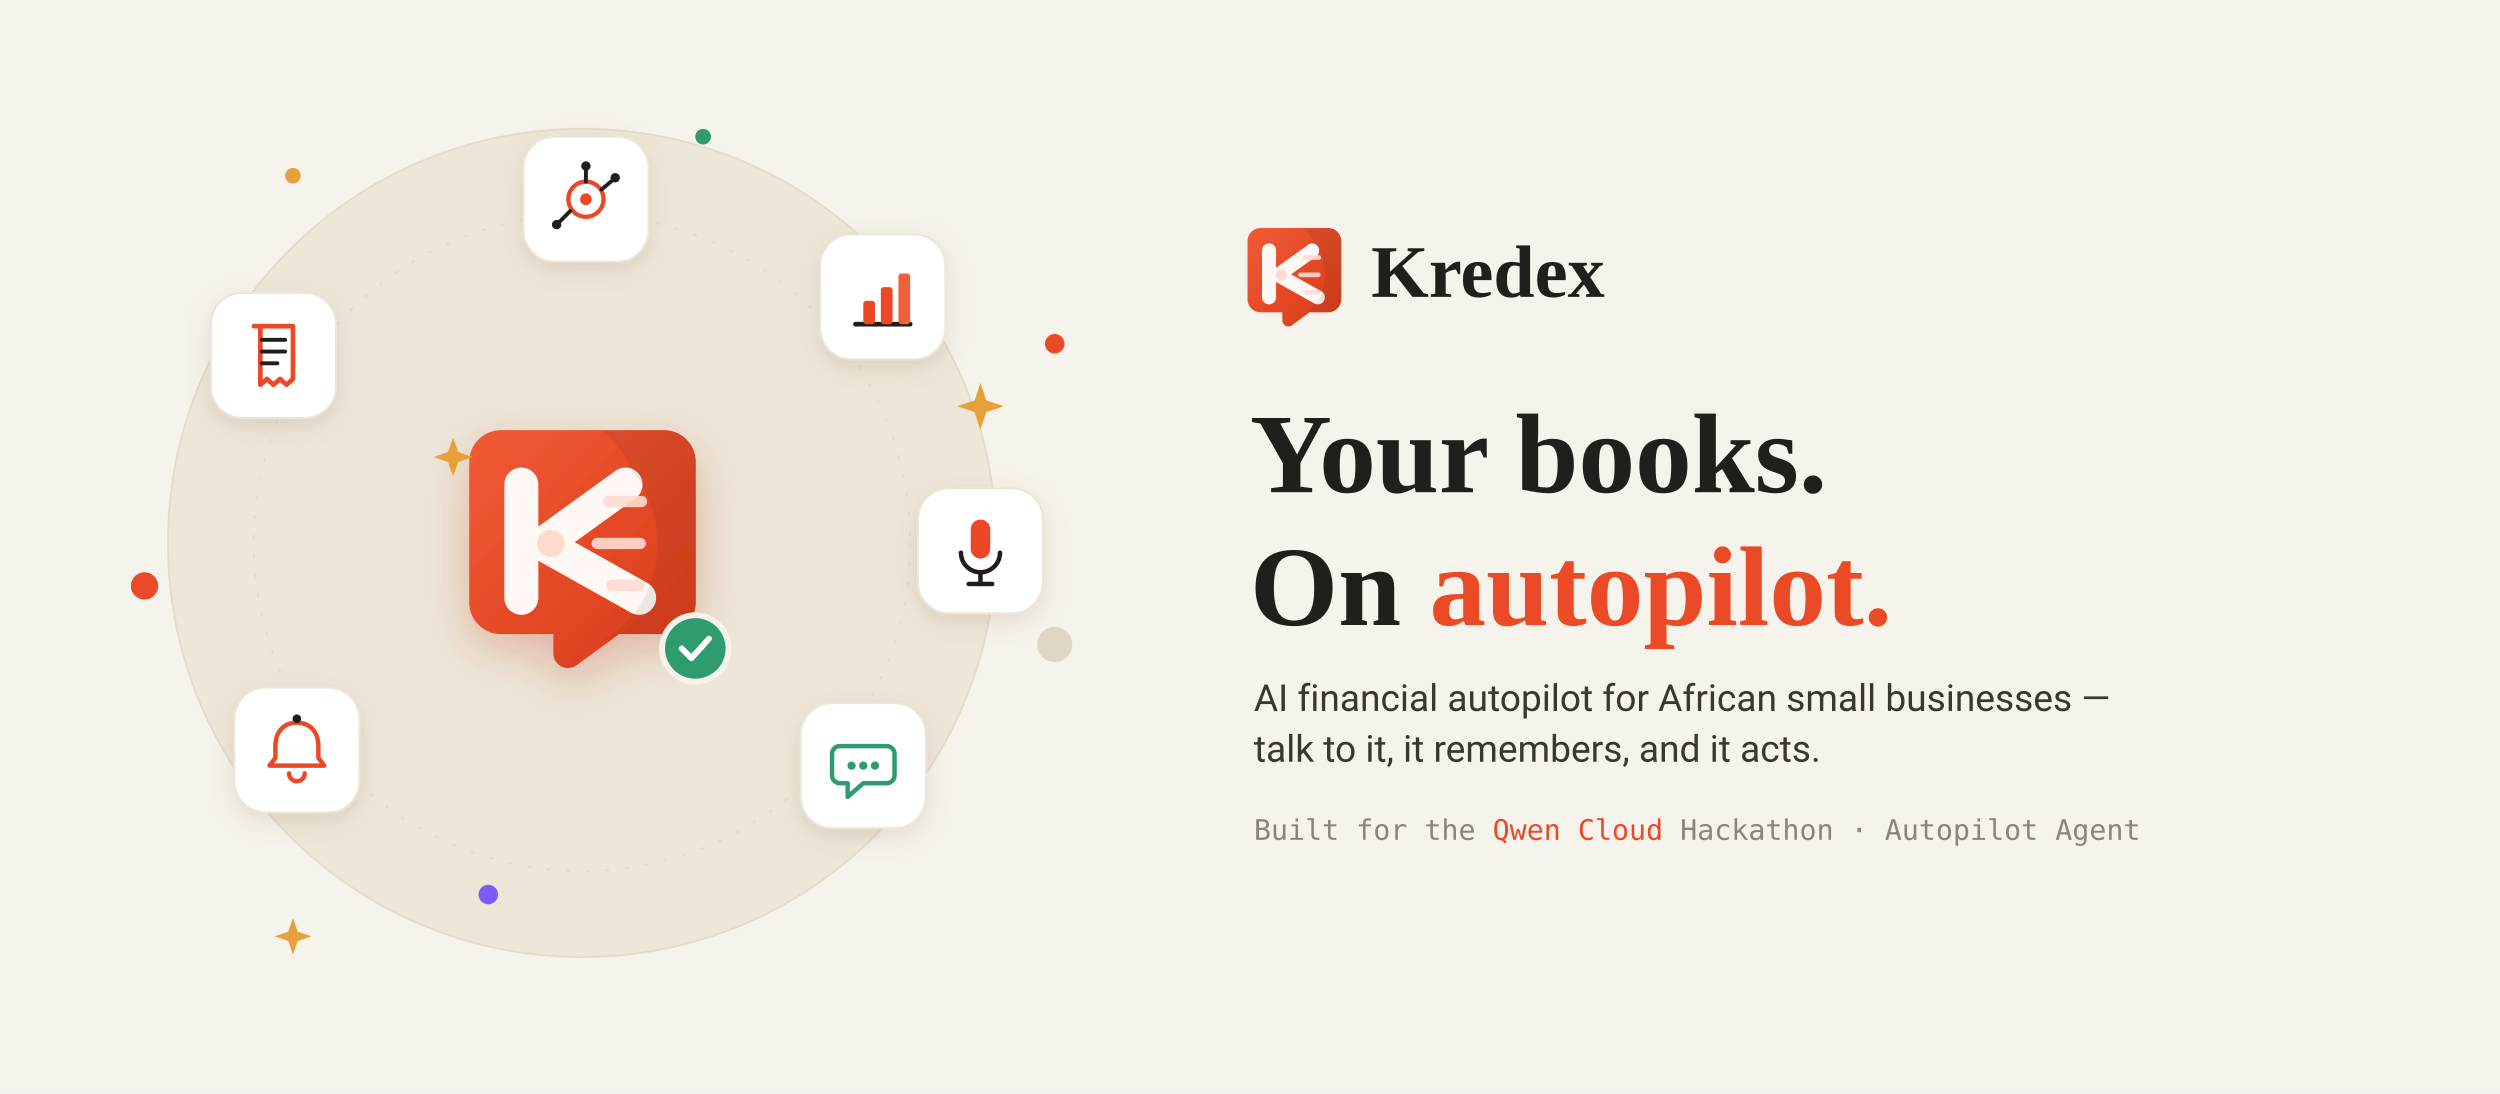
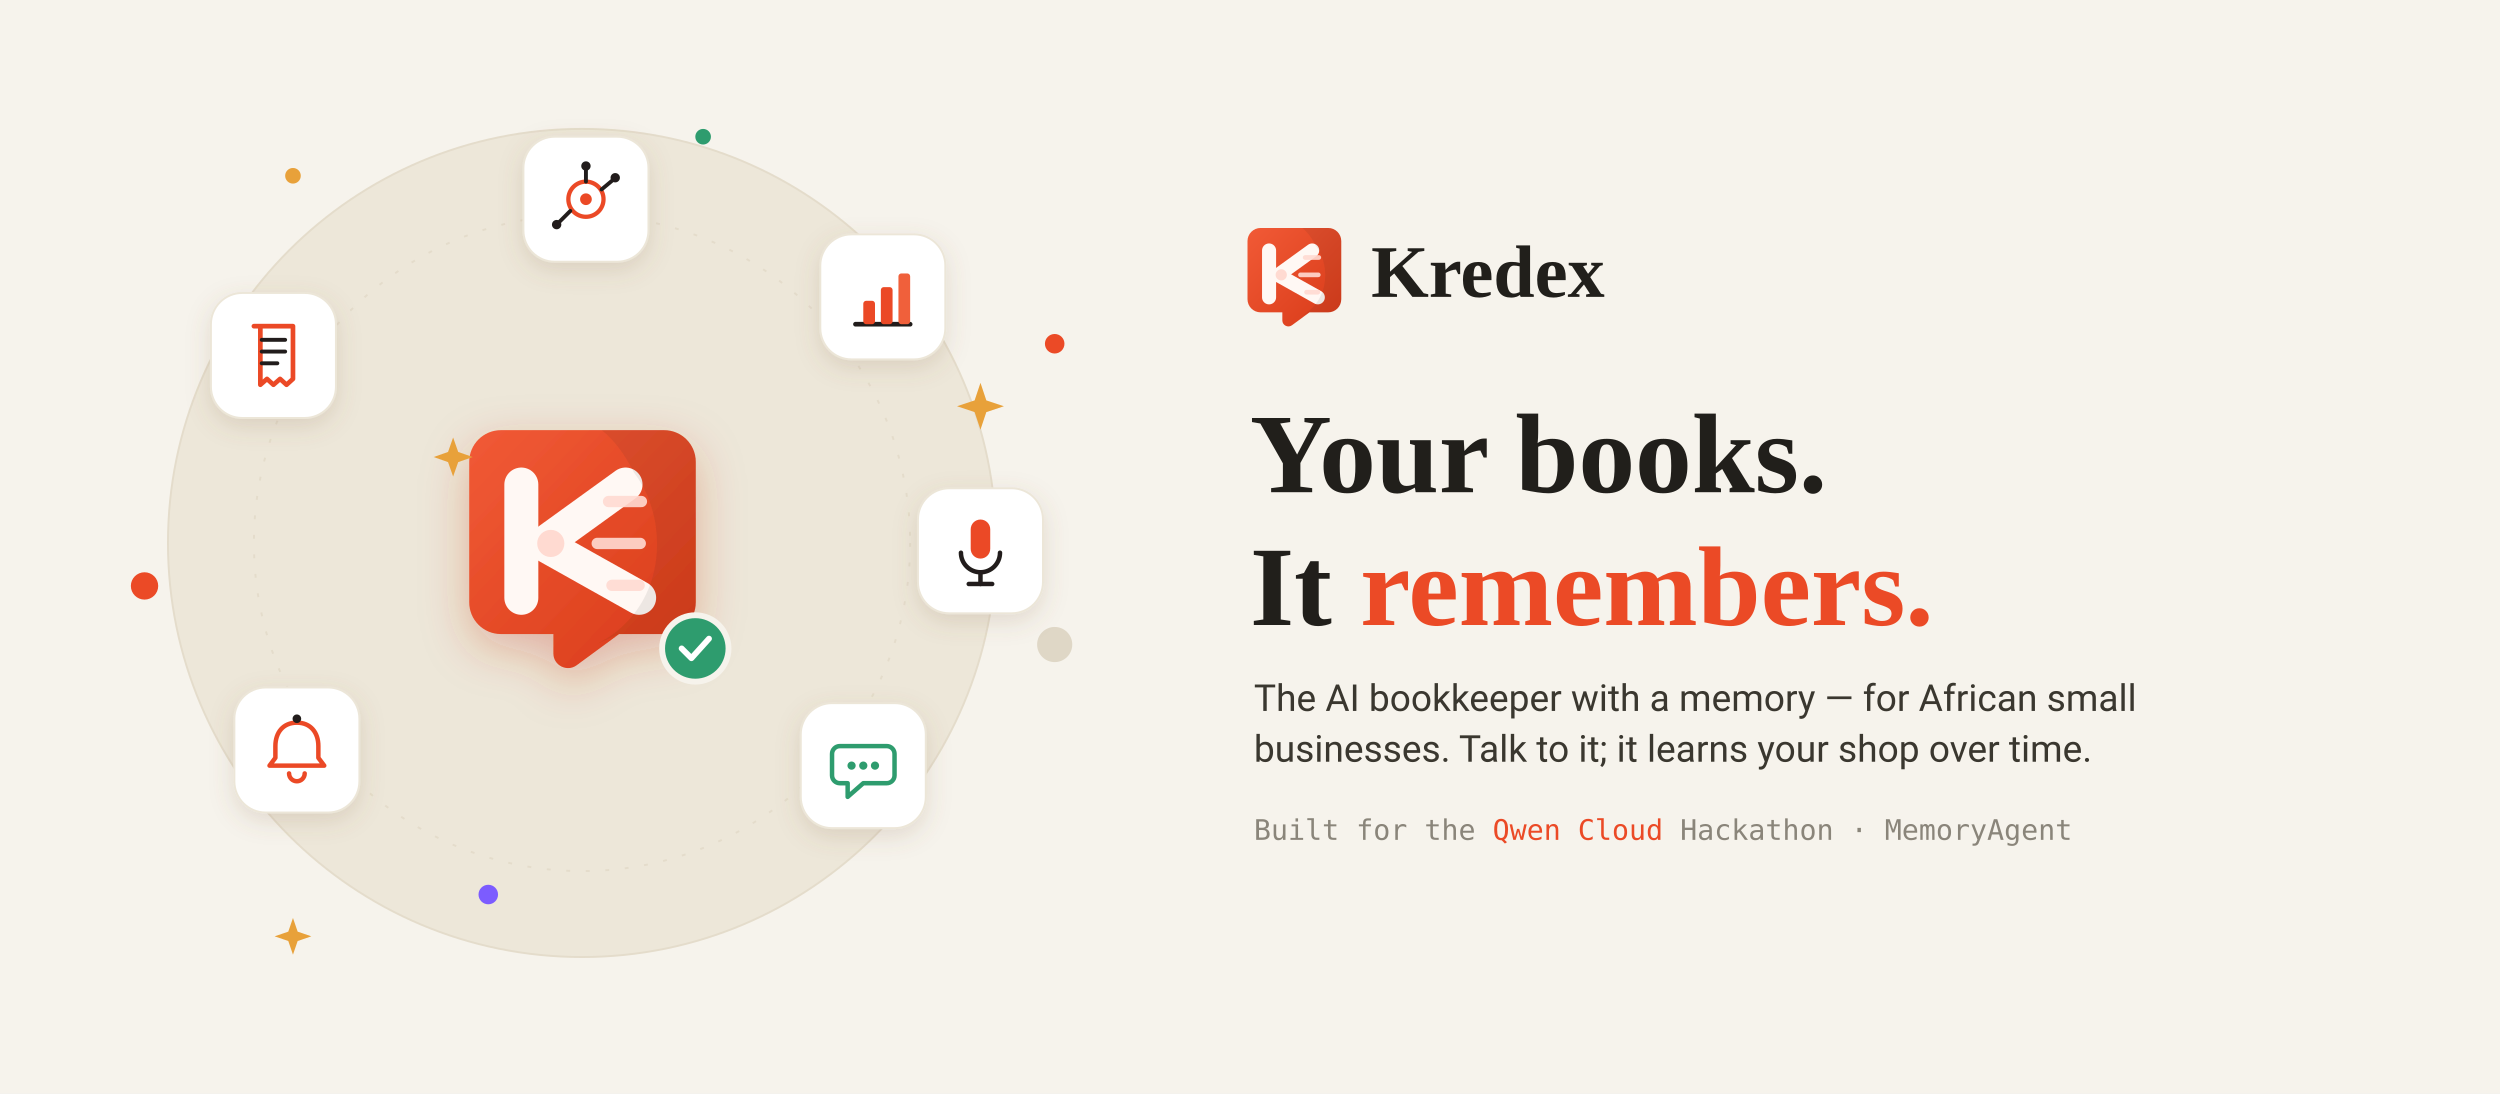
<svg xmlns="http://www.w3.org/2000/svg" viewBox="0 0 1280 560" font-family="system-ui, -apple-system, 'Segoe UI', Roboto, sans-serif">
  <defs>
    <filter id="soft" x="-30%" y="-30%" width="160%" height="170%">
      <feDropShadow dx="0" dy="4" stdDeviation="6" flood-color="#8a6a45" flood-opacity="0.18" />
    </filter>
    <filter id="hero" x="-30%" y="-30%" width="160%" height="170%">
      <feDropShadow dx="0" dy="8" stdDeviation="12" flood-color="#c23a17" flood-opacity="0.30" />
    </filter>
    <linearGradient id="rustg" x1="0" y1="0" x2="1" y2="1">
      <stop offset="0" stop-color="#F0603B" />
      <stop offset="1" stop-color="#DE3F1B" />
    </linearGradient>
    <linearGradient id="klogo-bg" x1="0" y1="0" x2="1" y2="1">
      <stop stop-color="#F15A36" />
      <stop offset="1" stop-color="#D83A18" />
    </linearGradient>
    <g id="klogo">
      <path d="M56 28h144c15.5 0 28 12.5 28 28v124c0 15.5-12.5 28-28 28h-39.7l-37.4 27.5c-8.5 6.3-20.6.2-20.6-10.3V208H56c-15.5 0-28-12.5-28-28V56c0-15.5 12.5-28 28-28Z" fill="url(#klogo-bg)" />
      <path d="M74 76v100" stroke="#FFF8F4" stroke-width="30" stroke-linecap="round" />
      <path d="M94 128 166 76" stroke="#FFF8F4" stroke-width="30" stroke-linecap="round" stroke-linejoin="round" />
      <path d="M96 130 178 176" stroke="#FFF8F4" stroke-width="30" stroke-linecap="round" stroke-linejoin="round" />
      <path d="M151 91h29M141 128h38M154 165h24" stroke="#FFDAD1" stroke-width="10" stroke-linecap="round" opacity=".9" />
      <circle cx="100" cy="128" r="12" fill="#FFDAD1" />
      <path d="M173.5 65.5c17.4 22.8 24.3 55.8 18 85.5-6.5 30.9-26.7 55.5-55.5 67.9l23.9-10.9H200c15.5 0 28-12.5 28-28V56c0-15.5-12.5-28-28-28h-55c10.8 8.7 20.2 21 28.5 37.5Z" fill="#1C1917" opacity=".08" />
    </g>
  </defs>
  <rect width="1280" height="560" fill="#F6F3EC" />
  <circle cx="298" cy="278" r="212" fill="#EDE7D9" />
  <circle cx="298" cy="278" r="212" fill="none" stroke="#E4DCCB" stroke-width="1" />
  <circle cx="298" cy="278" r="168" fill="none" stroke="#E4DCCB" stroke-width="1" stroke-dasharray="2 8" />
  <circle cx="74" cy="300" r="7" fill="#EB4A26" />
  <circle cx="540" cy="330" r="9" fill="#DFD7C6" />
  <circle cx="250" cy="458" r="5" fill="#7C5CFF" />
  <circle cx="360" cy="70" r="4" fill="#2E9C6E" />
  <circle cx="540" cy="176" r="5" fill="#EB4A26" />
  <circle cx="150" cy="90" r="4" fill="#E8A13A" />
  <g fill="#E8A13A">
    <path d="M502 196 l3 9 9 3 -9 3 -3 9 -3 -9 -9 -3 9 -3 z" />
    <path d="M150 470 l2.4 7 7 2.4 -7 2.4 -2.4 7 -2.4 -7 -7 -2.4 7 -2.4 z" />
  </g>
  <g transform="translate(108,150)" filter="url(#soft)">
    <rect width="64" height="64" rx="16" fill="#FFFFFF" stroke="#ECE6D8" />
    <path d="M22 17 h20 v27 l-3.3 3 -3.3 -3 -3.4 3 -3.3 -3 -3.4 3 V17 z" fill="none" stroke="#EB4A26" stroke-width="2.4" stroke-linejoin="round" />
    <path d="M26 24 h12 M26 30 h12 M26 36 h8" stroke="#211F1B" stroke-width="2" stroke-linecap="round" />
  </g>
  <g transform="translate(420,120)" filter="url(#soft)">
    <rect width="64" height="64" rx="16" fill="#FFFFFF" stroke="#ECE6D8" />
    <path d="M18 46 H46" stroke="#211F1B" stroke-width="2.4" stroke-linecap="round" />
    <rect x="22" y="34" width="6" height="12" rx="1.5" fill="#EB4A26" />
    <rect x="31" y="27" width="6" height="19" rx="1.5" fill="#EB4A26" />
    <rect x="40" y="20" width="6" height="26" rx="1.5" fill="#F0603B" />
  </g>
  <g transform="translate(268,70)" filter="url(#soft)">
    <rect width="64" height="64" rx="16" fill="#FFFFFF" stroke="#ECE6D8" />
    <circle cx="32" cy="32" r="9" fill="none" stroke="#EB4A26" stroke-width="2.2" />
    <circle cx="32" cy="32" r="3" fill="#EB4A26" />
    <line x1="32" y1="23" x2="32" y2="16" stroke="#211F1B" stroke-width="2" stroke-linecap="round" />
    <line x1="40" y1="27" x2="46" y2="22" stroke="#211F1B" stroke-width="2" stroke-linecap="round" />
    <line x1="24" y1="38" x2="18" y2="44" stroke="#211F1B" stroke-width="2" stroke-linecap="round" />
    <circle cx="32" cy="15" r="2.4" fill="#211F1B" />
    <circle cx="47" cy="21" r="2.4" fill="#211F1B" />
    <circle cx="17" cy="45" r="2.4" fill="#211F1B" />
  </g>
  <g transform="translate(120,352)" filter="url(#soft)">
    <rect width="64" height="64" rx="16" fill="#FFFFFF" stroke="#ECE6D8" />
    <path d="M32 18 c-7 0 -11 5 -11 12 v6 l-3 4 h28 l-3 -4 v-6 c0 -7 -4 -12 -11 -12 z" fill="none" stroke="#EB4A26" stroke-width="2.3" stroke-linejoin="round" />
    <path d="M28 44 a4 4 0 0 0 8 0" fill="none" stroke="#EB4A26" stroke-width="2.3" stroke-linecap="round" />
    <circle cx="32" cy="16" r="2.2" fill="#211F1B" />
  </g>
  <g transform="translate(410,360)" filter="url(#soft)">
    <rect width="64" height="64" rx="16" fill="#FFFFFF" stroke="#ECE6D8" />
    <path d="M20 22 h24 a4 4 0 0 1 4 4 v11 a4 4 0 0 1 -4 4 H32 l-8 7 v-7 h-4 a4 4 0 0 1 -4 -4 V26 a4 4 0 0 1 4 -4 z" fill="none" stroke="#2E9C6E" stroke-width="2.3" stroke-linejoin="round" />
    <circle cx="26" cy="32" r="2.1" fill="#2E9C6E" />
    <circle cx="32" cy="32" r="2.1" fill="#2E9C6E" />
    <circle cx="38" cy="32" r="2.1" fill="#2E9C6E" />
  </g>
  <g transform="translate(470,250)" filter="url(#soft)">
    <rect width="64" height="64" rx="16" fill="#FFFFFF" stroke="#ECE6D8" />
    <rect x="27" y="16" width="10" height="20" rx="5" fill="#EB4A26" />
    <path d="M22 33 a10 10 0 0 0 20 0" fill="none" stroke="#211F1B" stroke-width="2.3" stroke-linecap="round" />
    <line x1="32" y1="43" x2="32" y2="49" stroke="#211F1B" stroke-width="2.3" stroke-linecap="round" />
    <line x1="26" y1="49" x2="38" y2="49" stroke="#211F1B" stroke-width="2.3" stroke-linecap="round" />
  </g>
  <g filter="url(#hero)">
    <use href="#klogo" transform="translate(224,204) scale(0.58)" />
  </g>
  <circle cx="356" cy="332" r="17" fill="#2E9C6E" stroke="#F6F3EC" stroke-width="3" />
  <path d="M349 332 l5 5 9 -10" fill="none" stroke="#FFFFFF" stroke-width="3" stroke-linecap="round" stroke-linejoin="round" />
  <path d="M232 224 l2.6 7.4 7.4 2.6 -7.4 2.6 -2.6 7.4 -2.6 -7.4 -7.4 -2.6 7.4 -2.6 z" fill="#E8A13A" />
  <use href="#klogo" transform="translate(632,110) scale(0.24)" />
  <text x="702" y="152" font-family="Georgia, 'Times New Roman', serif" font-size="38" font-weight="700" fill="#211F1B">Kredex</text>
  <text x="640" y="252" font-family="Georgia, 'Times New Roman', serif" font-size="58" font-weight="700" fill="#211F1B">Your books.</text>
-   <text x="640" y="320" font-family="Georgia, 'Times New Roman', serif" font-size="58" font-weight="700" fill="#211F1B">On <tspan fill="#EB4A26">autopilot.</tspan>
+   <text x="640" y="320" font-family="Georgia, 'Times New Roman', serif" font-size="58" font-weight="700" fill="#211F1B">It <tspan fill="#EB4A26">remembers.</tspan>
  </text>
-   <text x="642" y="364" font-size="19" fill="#3A372F">AI financial autopilot for African small businesses —</text>
-   <text x="642" y="390" font-size="19" fill="#3A372F">talk to it, it remembers, and it acts.</text>
-   <text x="642" y="430" font-size="14.5" fill="#8A857A" font-family="ui-monospace, Menlo, monospace">Built for the <tspan fill="#EB4A26">Qwen Cloud</tspan> Hackathon · Autopilot Agent</text>
+   <text x="642" y="364" font-size="19" fill="#3A372F">The AI bookkeeper with a memory — for African small</text>
+   <text x="642" y="390" font-size="19" fill="#3A372F">businesses. Talk to it; it learns your shop over time.</text>
+   <text x="642" y="430" font-size="14.5" fill="#8A857A" font-family="ui-monospace, Menlo, monospace">Built for the <tspan fill="#EB4A26">Qwen Cloud</tspan> Hackathon · MemoryAgent</text>
</svg>
